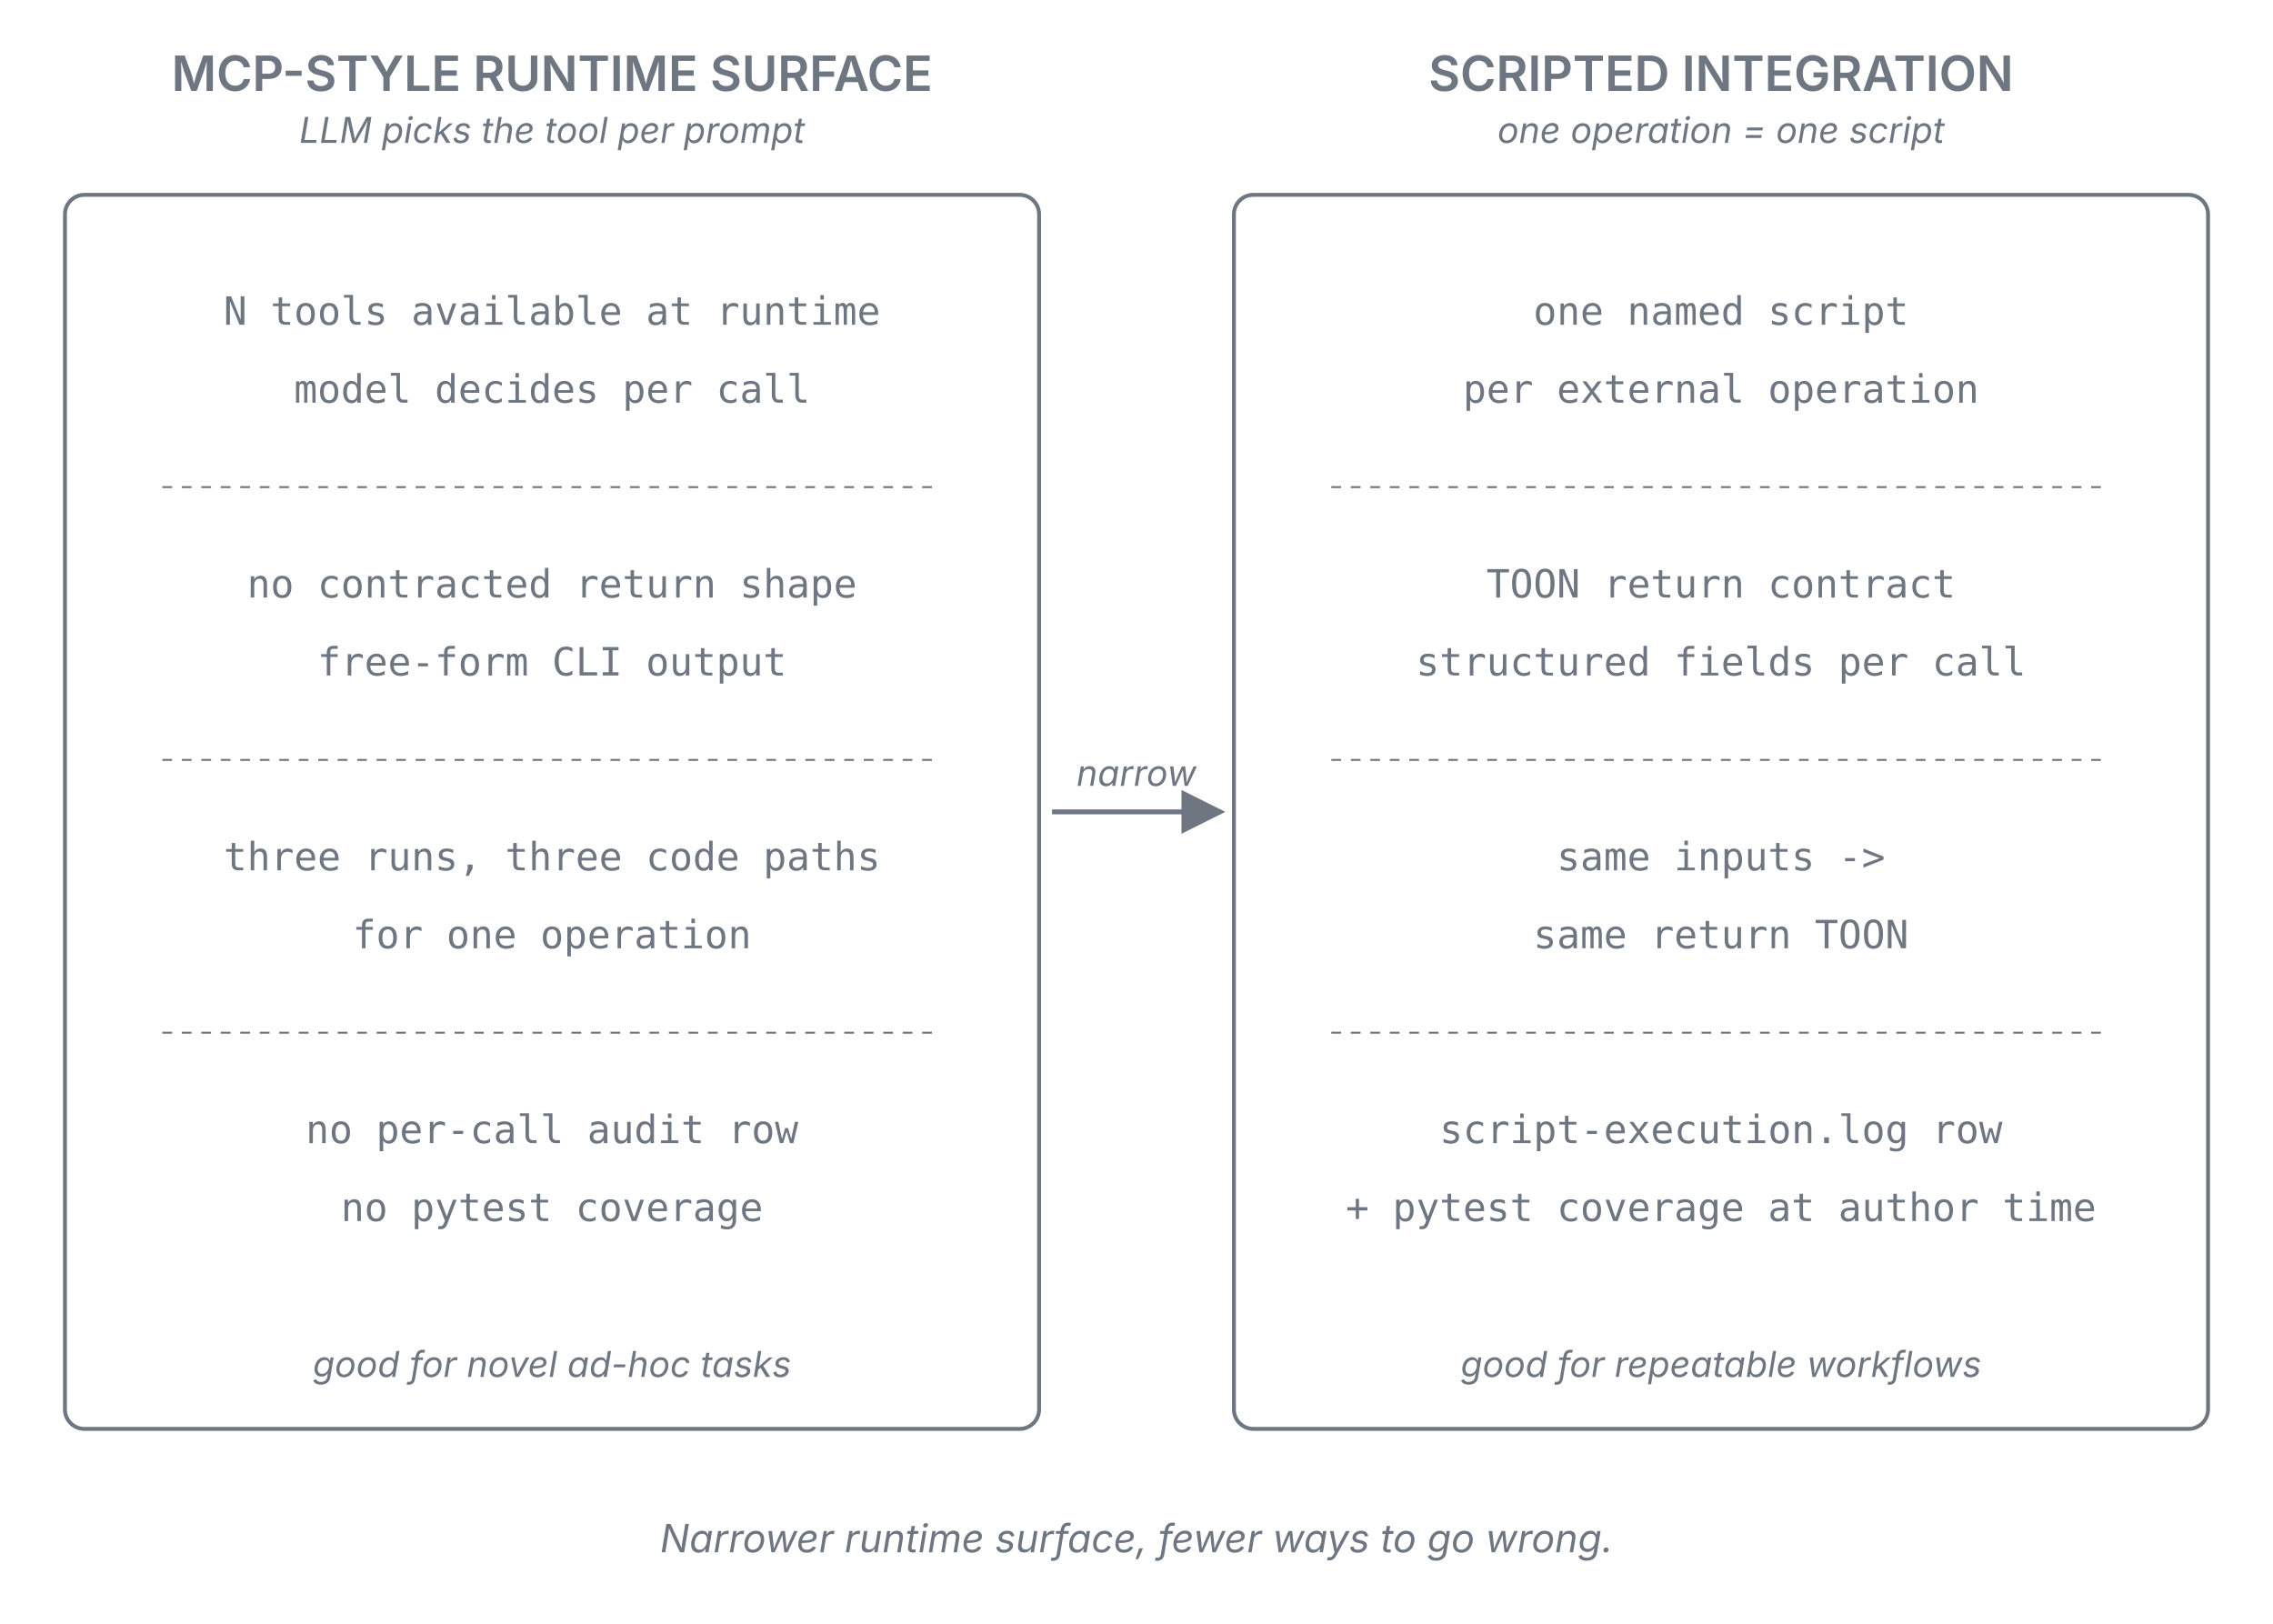
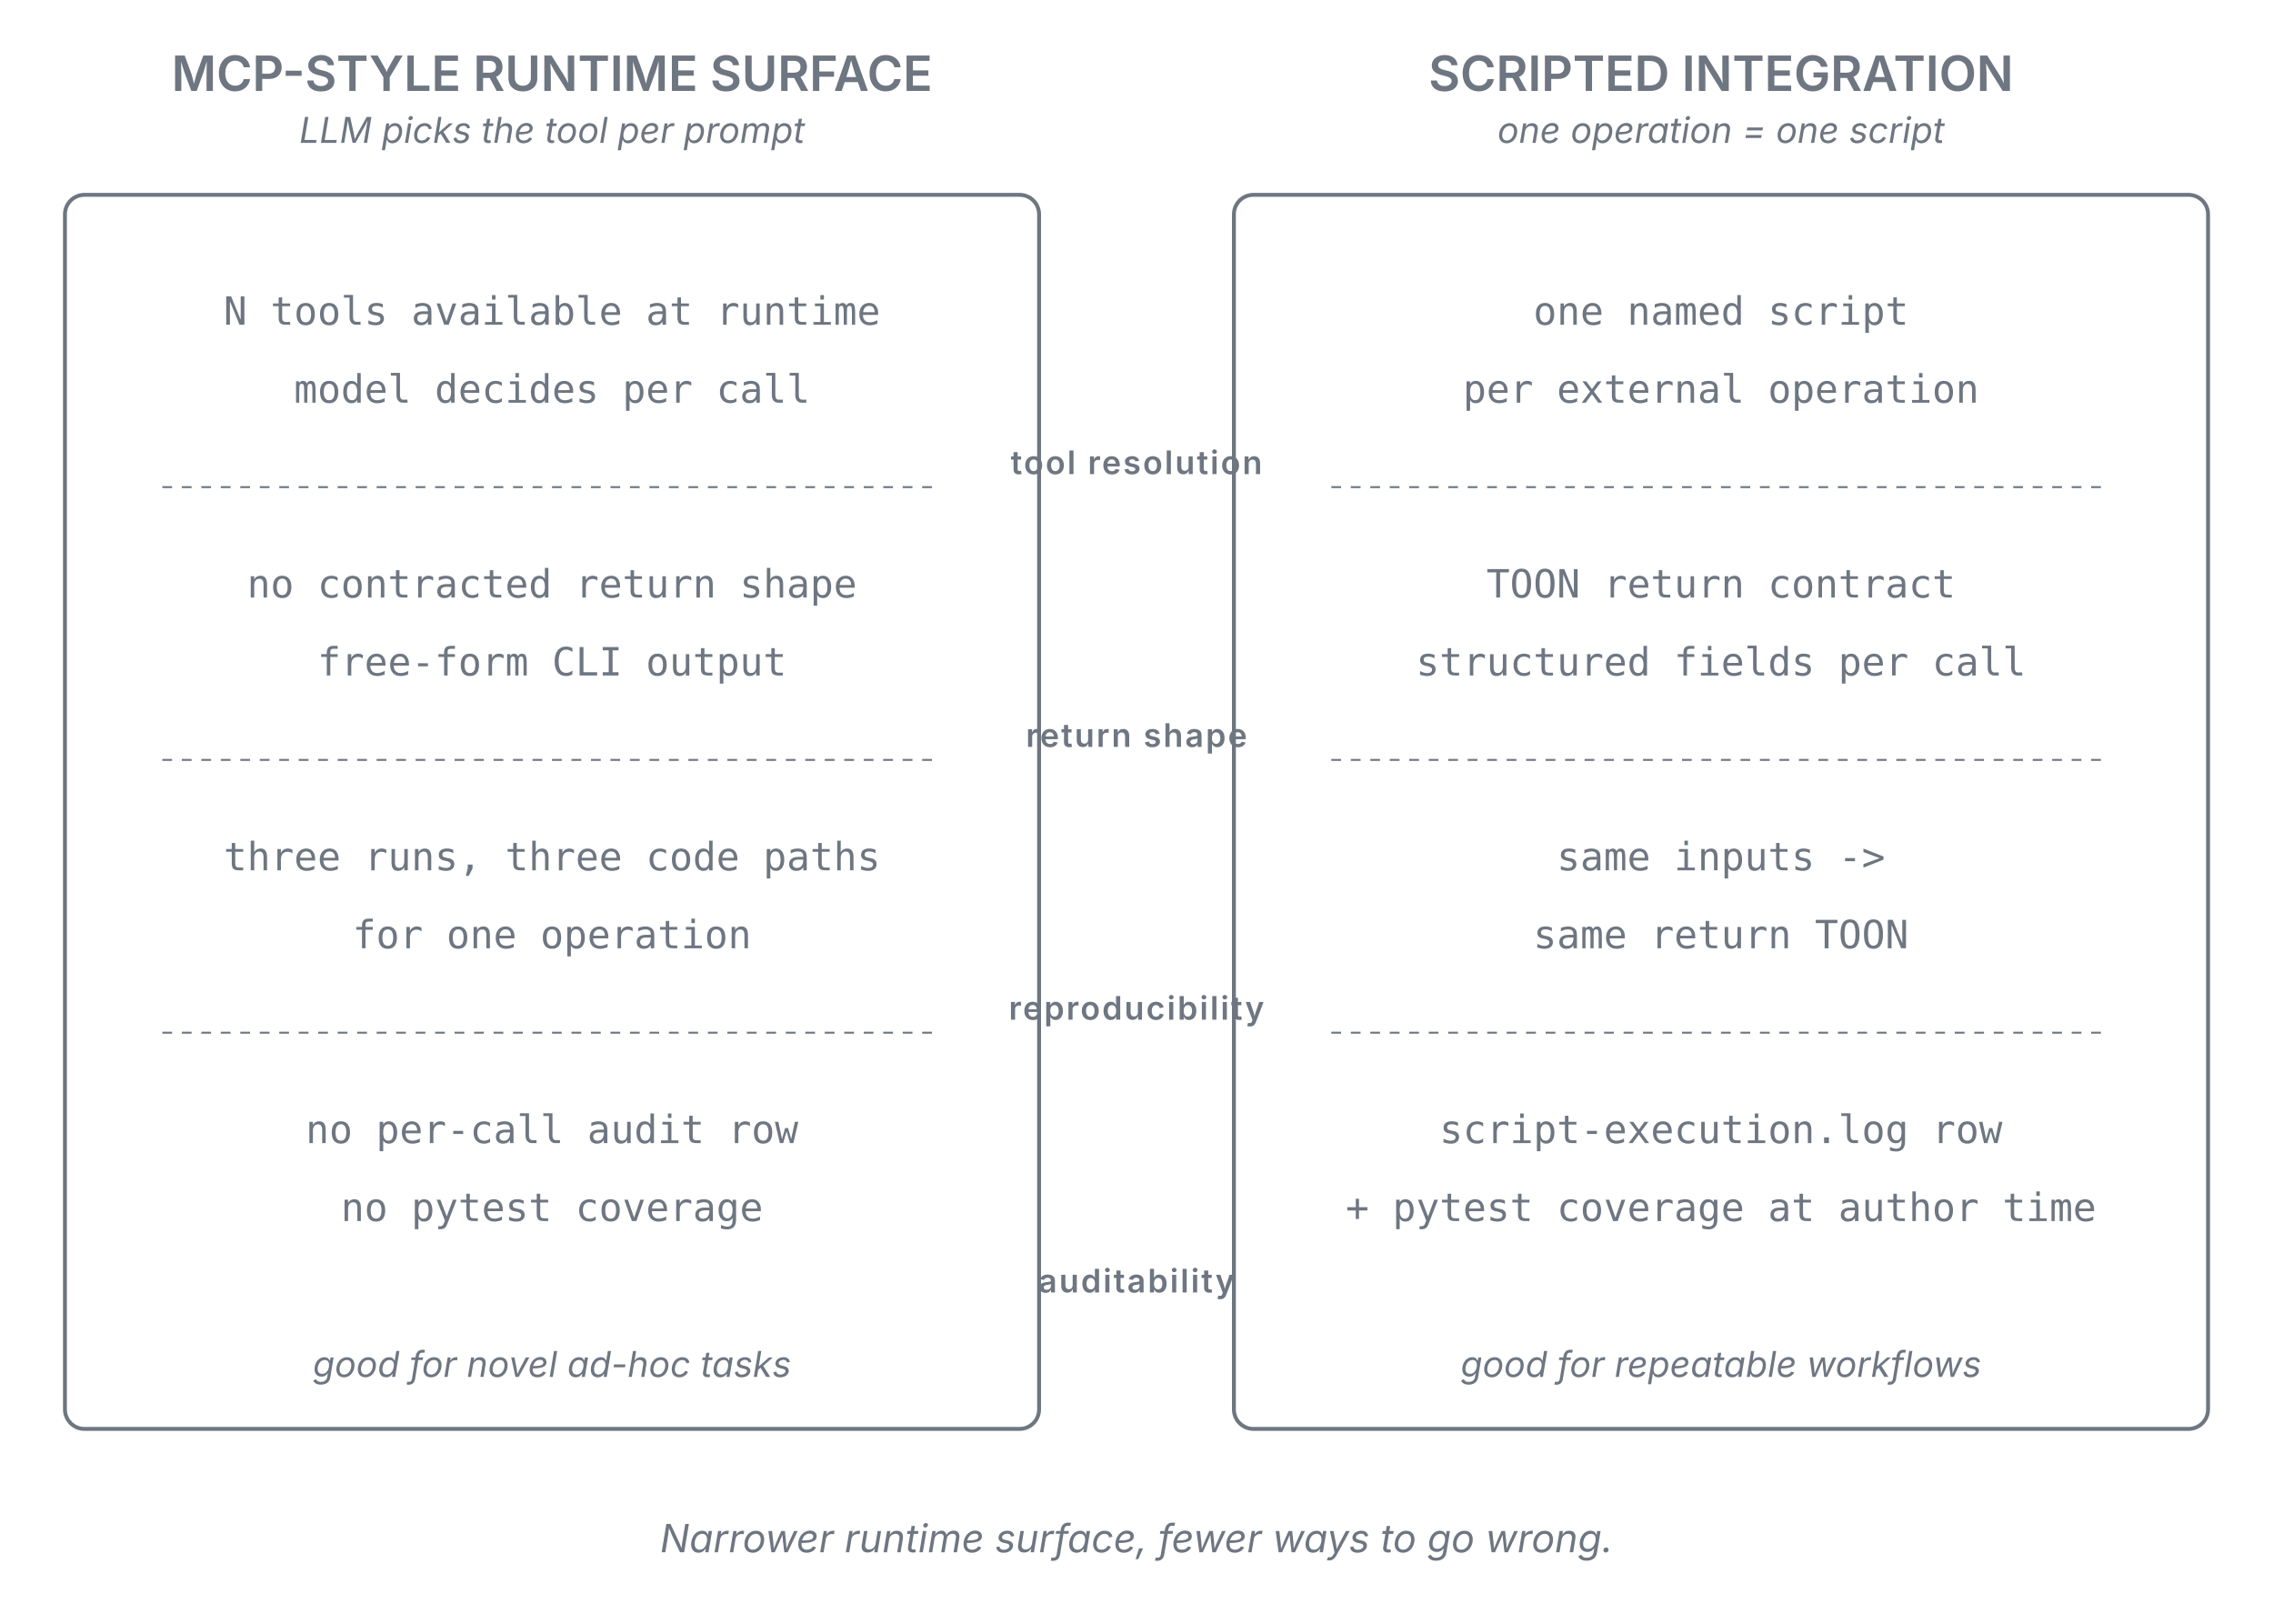
<svg xmlns="http://www.w3.org/2000/svg" viewBox="0 0 700 500" role="img" aria-labelledby="title desc" font-family="ui-sans-serif, -apple-system, system-ui, 'Segoe UI', sans-serif">
  <defs>
    <marker id="arrow" viewBox="0 0 10 10" refX="9" refY="5" markerWidth="9" markerHeight="9" orient="auto">
      <path d="M0,0 L10,5 L0,10 z" class="arrow-fill" />
    </marker>
    <style>
      .col-header { font-size: 15px; font-weight: 600; fill: #6e7681; text-anchor: middle; }
      .col-sub    { font-size: 11px; fill: #6e7681; text-anchor: middle; font-style: italic; }
+       .axis-lbl   { font-size: 10px; font-weight: 600; fill: #6e7681; text-anchor: middle; letter-spacing: 0.06em; }
      .item       { font-size: 12px; fill: #6e7681; font-family: ui-monospace, "SF Mono", Menlo, Consolas, monospace; }
      .item-c     { font-size: 12px; fill: #6e7681; font-family: ui-monospace, "SF Mono", Menlo, Consolas, monospace; text-anchor: middle; }
      .stroke     { stroke: #6e7681; stroke-width: 1.2; fill: none; }
      .arrow      { stroke: #6e7681; stroke-width: 1.5; fill: none; }
      .arrow-fill { fill: #6e7681; }
      .sep        { stroke: #6e7681; stroke-width: 0.6; stroke-dasharray: 3 3; }
      .caption    { font-size: 12px; fill: #6e7681; text-anchor: middle; font-style: italic; }
    </style>
  </defs>
  <text x="170" y="28" class="col-header">MCP-STYLE RUNTIME SURFACE</text>
  <text x="170" y="44" class="col-sub">LLM picks the tool per prompt</text>
  <rect class="stroke" x="20" y="60" width="300" height="380" rx="6" ry="6" />
  <text x="170" y="100" class="item-c">N tools available at runtime</text>
  <text x="170" y="124" class="item-c">model decides per call</text>
  <line class="sep" x1="50" y1="150" x2="290" y2="150" />
+   <text x="350" y="146" class="axis-lbl">tool resolution</text>
  <text x="170" y="184" class="item-c">no contracted return shape</text>
  <text x="170" y="208" class="item-c">free-form CLI output</text>
  <line class="sep" x1="50" y1="234" x2="290" y2="234" />
+   <text x="350" y="230" class="axis-lbl">return shape</text>
  <text x="170" y="268" class="item-c">three runs, three code paths</text>
  <text x="170" y="292" class="item-c">for one operation</text>
  <line class="sep" x1="50" y1="318" x2="290" y2="318" />
+   <text x="350" y="314" class="axis-lbl">reproducibility</text>
  <text x="170" y="352" class="item-c">no per-call audit row</text>
  <text x="170" y="376" class="item-c">no pytest coverage</text>
  <text x="170" y="424" class="col-sub">good for novel ad-hoc tasks</text>
  <text x="530" y="28" class="col-header">SCRIPTED INTEGRATION</text>
  <text x="530" y="44" class="col-sub">one operation = one script</text>
  <rect class="stroke" x="380" y="60" width="300" height="380" rx="6" ry="6" />
  <text x="530" y="100" class="item-c">one named script</text>
  <text x="530" y="124" class="item-c">per external operation</text>
  <line class="sep" x1="410" y1="150" x2="650" y2="150" />
  <text x="530" y="184" class="item-c">TOON return contract</text>
  <text x="530" y="208" class="item-c">structured fields per call</text>
  <line class="sep" x1="410" y1="234" x2="650" y2="234" />
  <text x="530" y="268" class="item-c">same inputs -&gt;</text>
  <text x="530" y="292" class="item-c">same return TOON</text>
  <line class="sep" x1="410" y1="318" x2="650" y2="318" />
  <text x="530" y="352" class="item-c">script-execution.log row</text>
  <text x="530" y="376" class="item-c">+ pytest coverage at author time</text>
  <text x="530" y="424" class="col-sub">good for repeatable workflows</text>
-   <line class="arrow" x1="324" y1="250" x2="376" y2="250" marker-end="url(#arrow)" />
-   <text x="350" y="242" class="col-sub">narrow</text>
+   <text x="350" y="398" class="axis-lbl">auditability</text>
  <text x="350" y="478" class="caption">Narrower runtime surface, fewer ways to go wrong.</text>
</svg>
